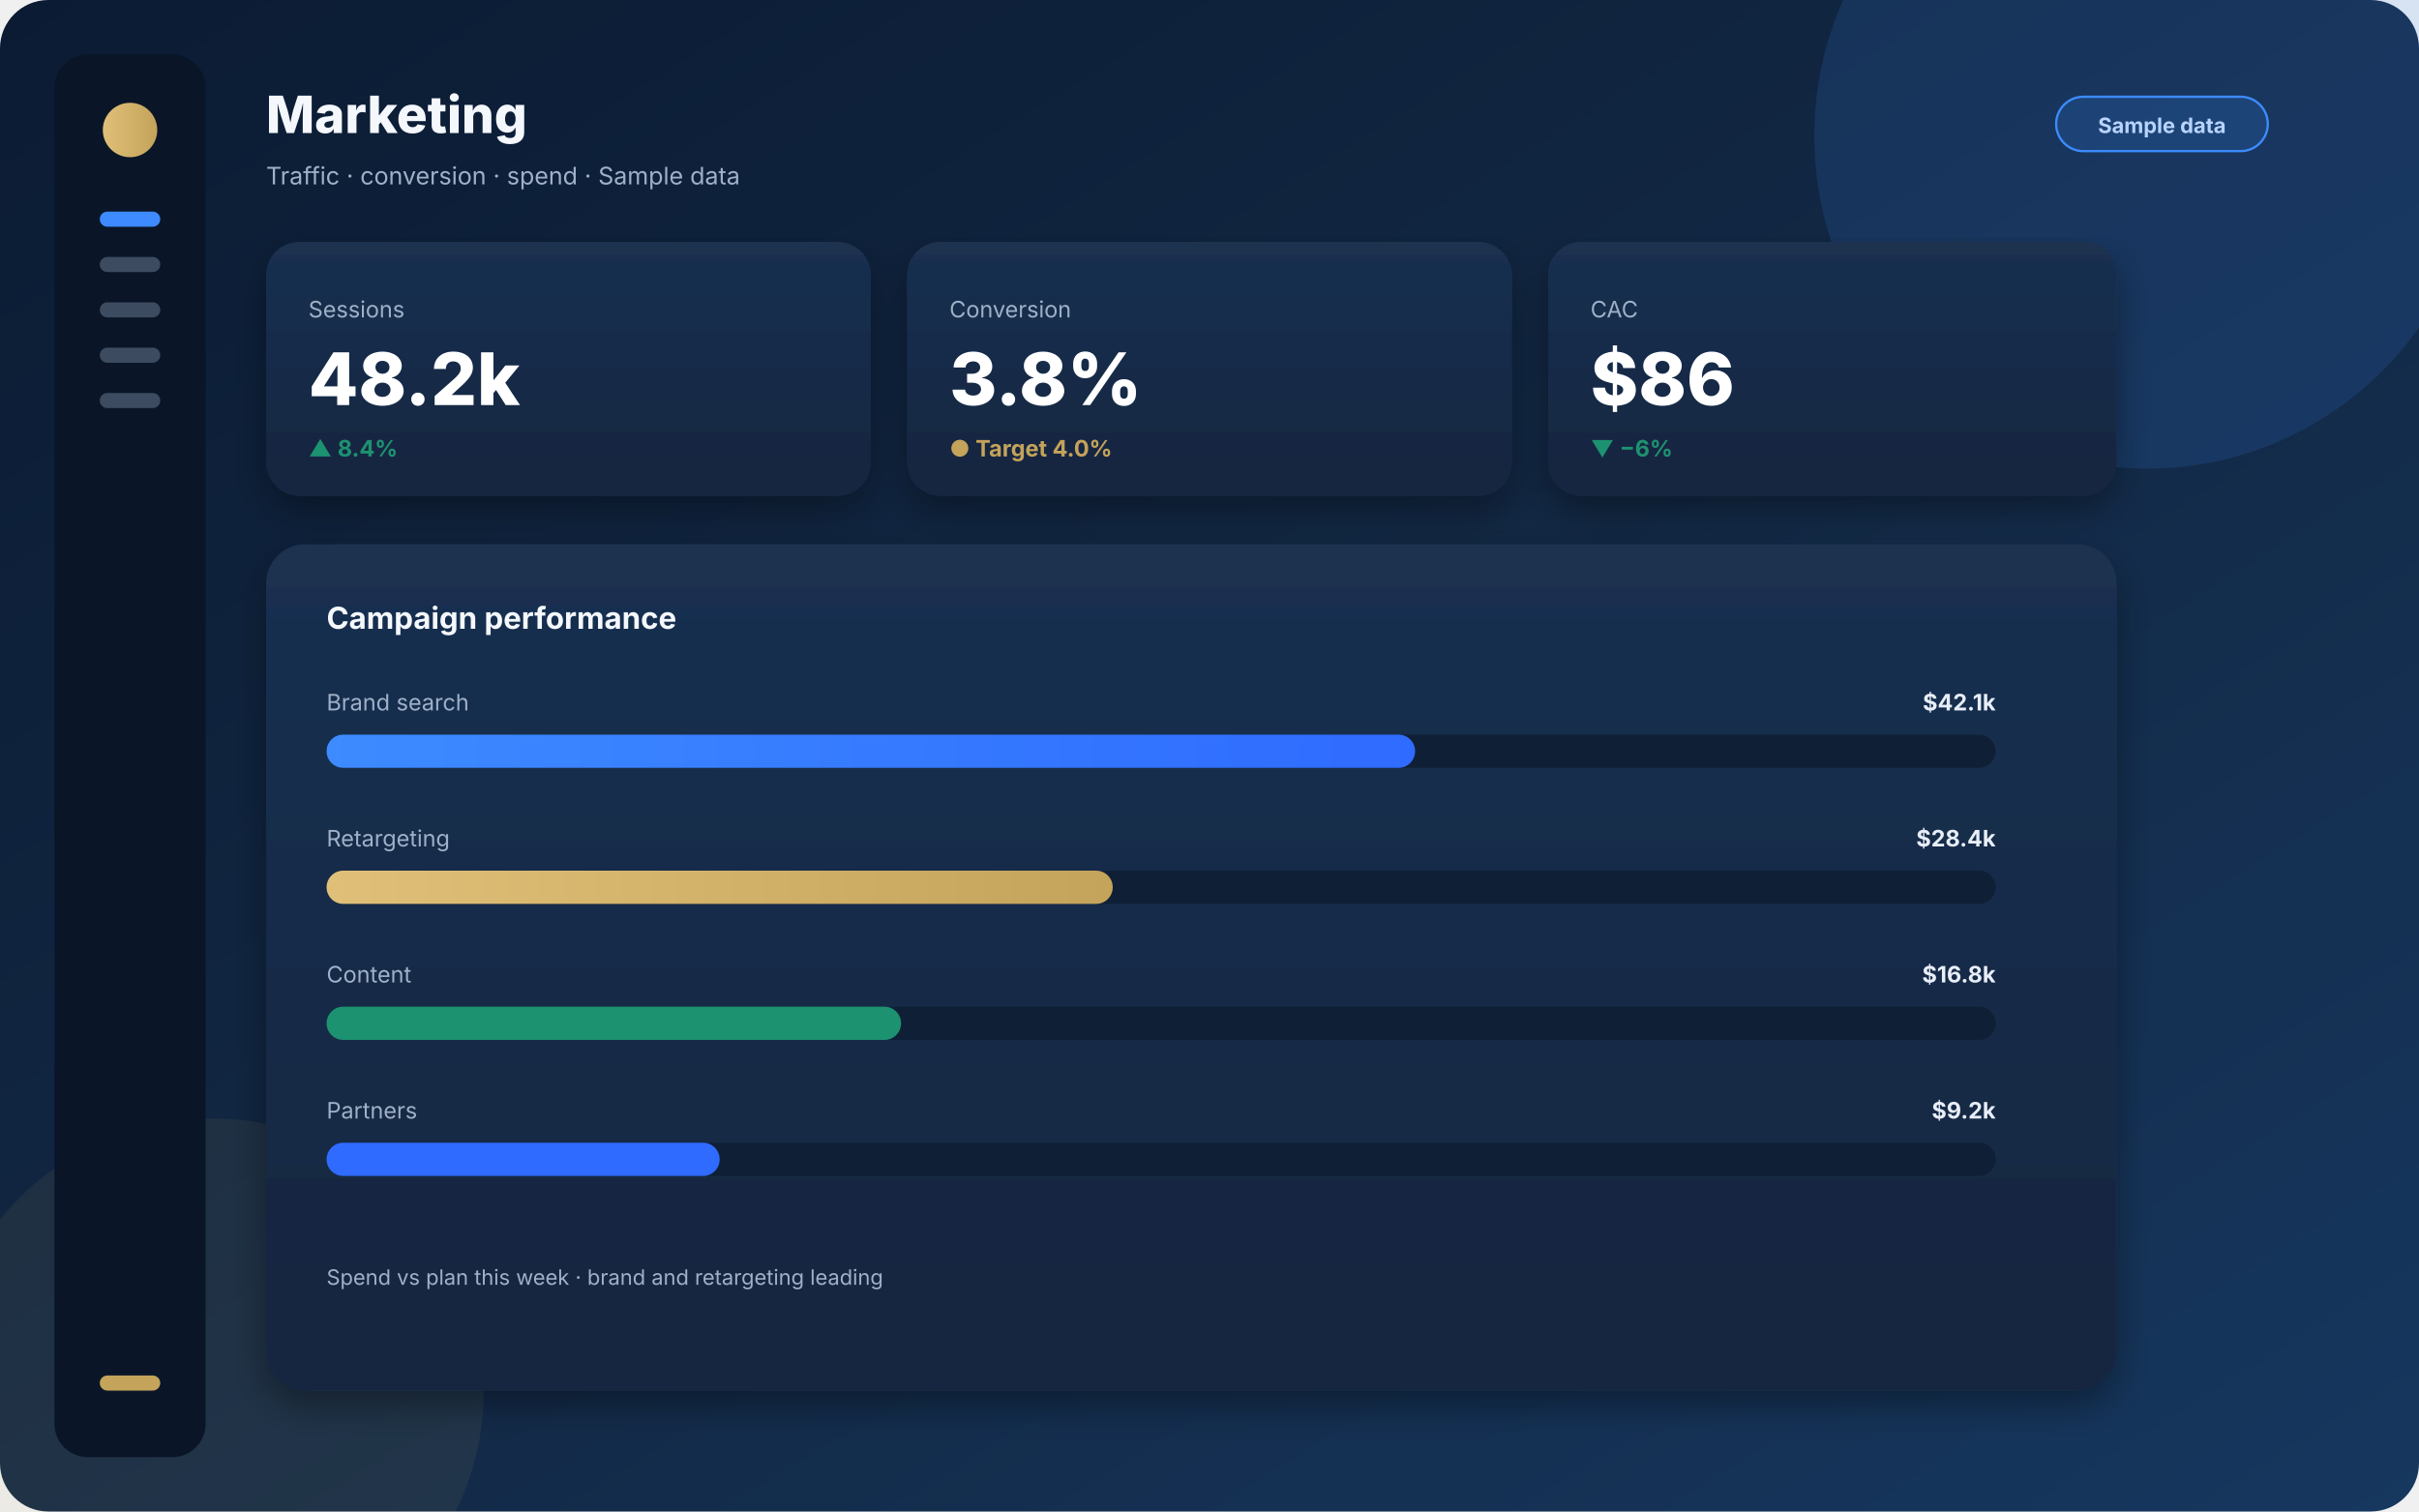
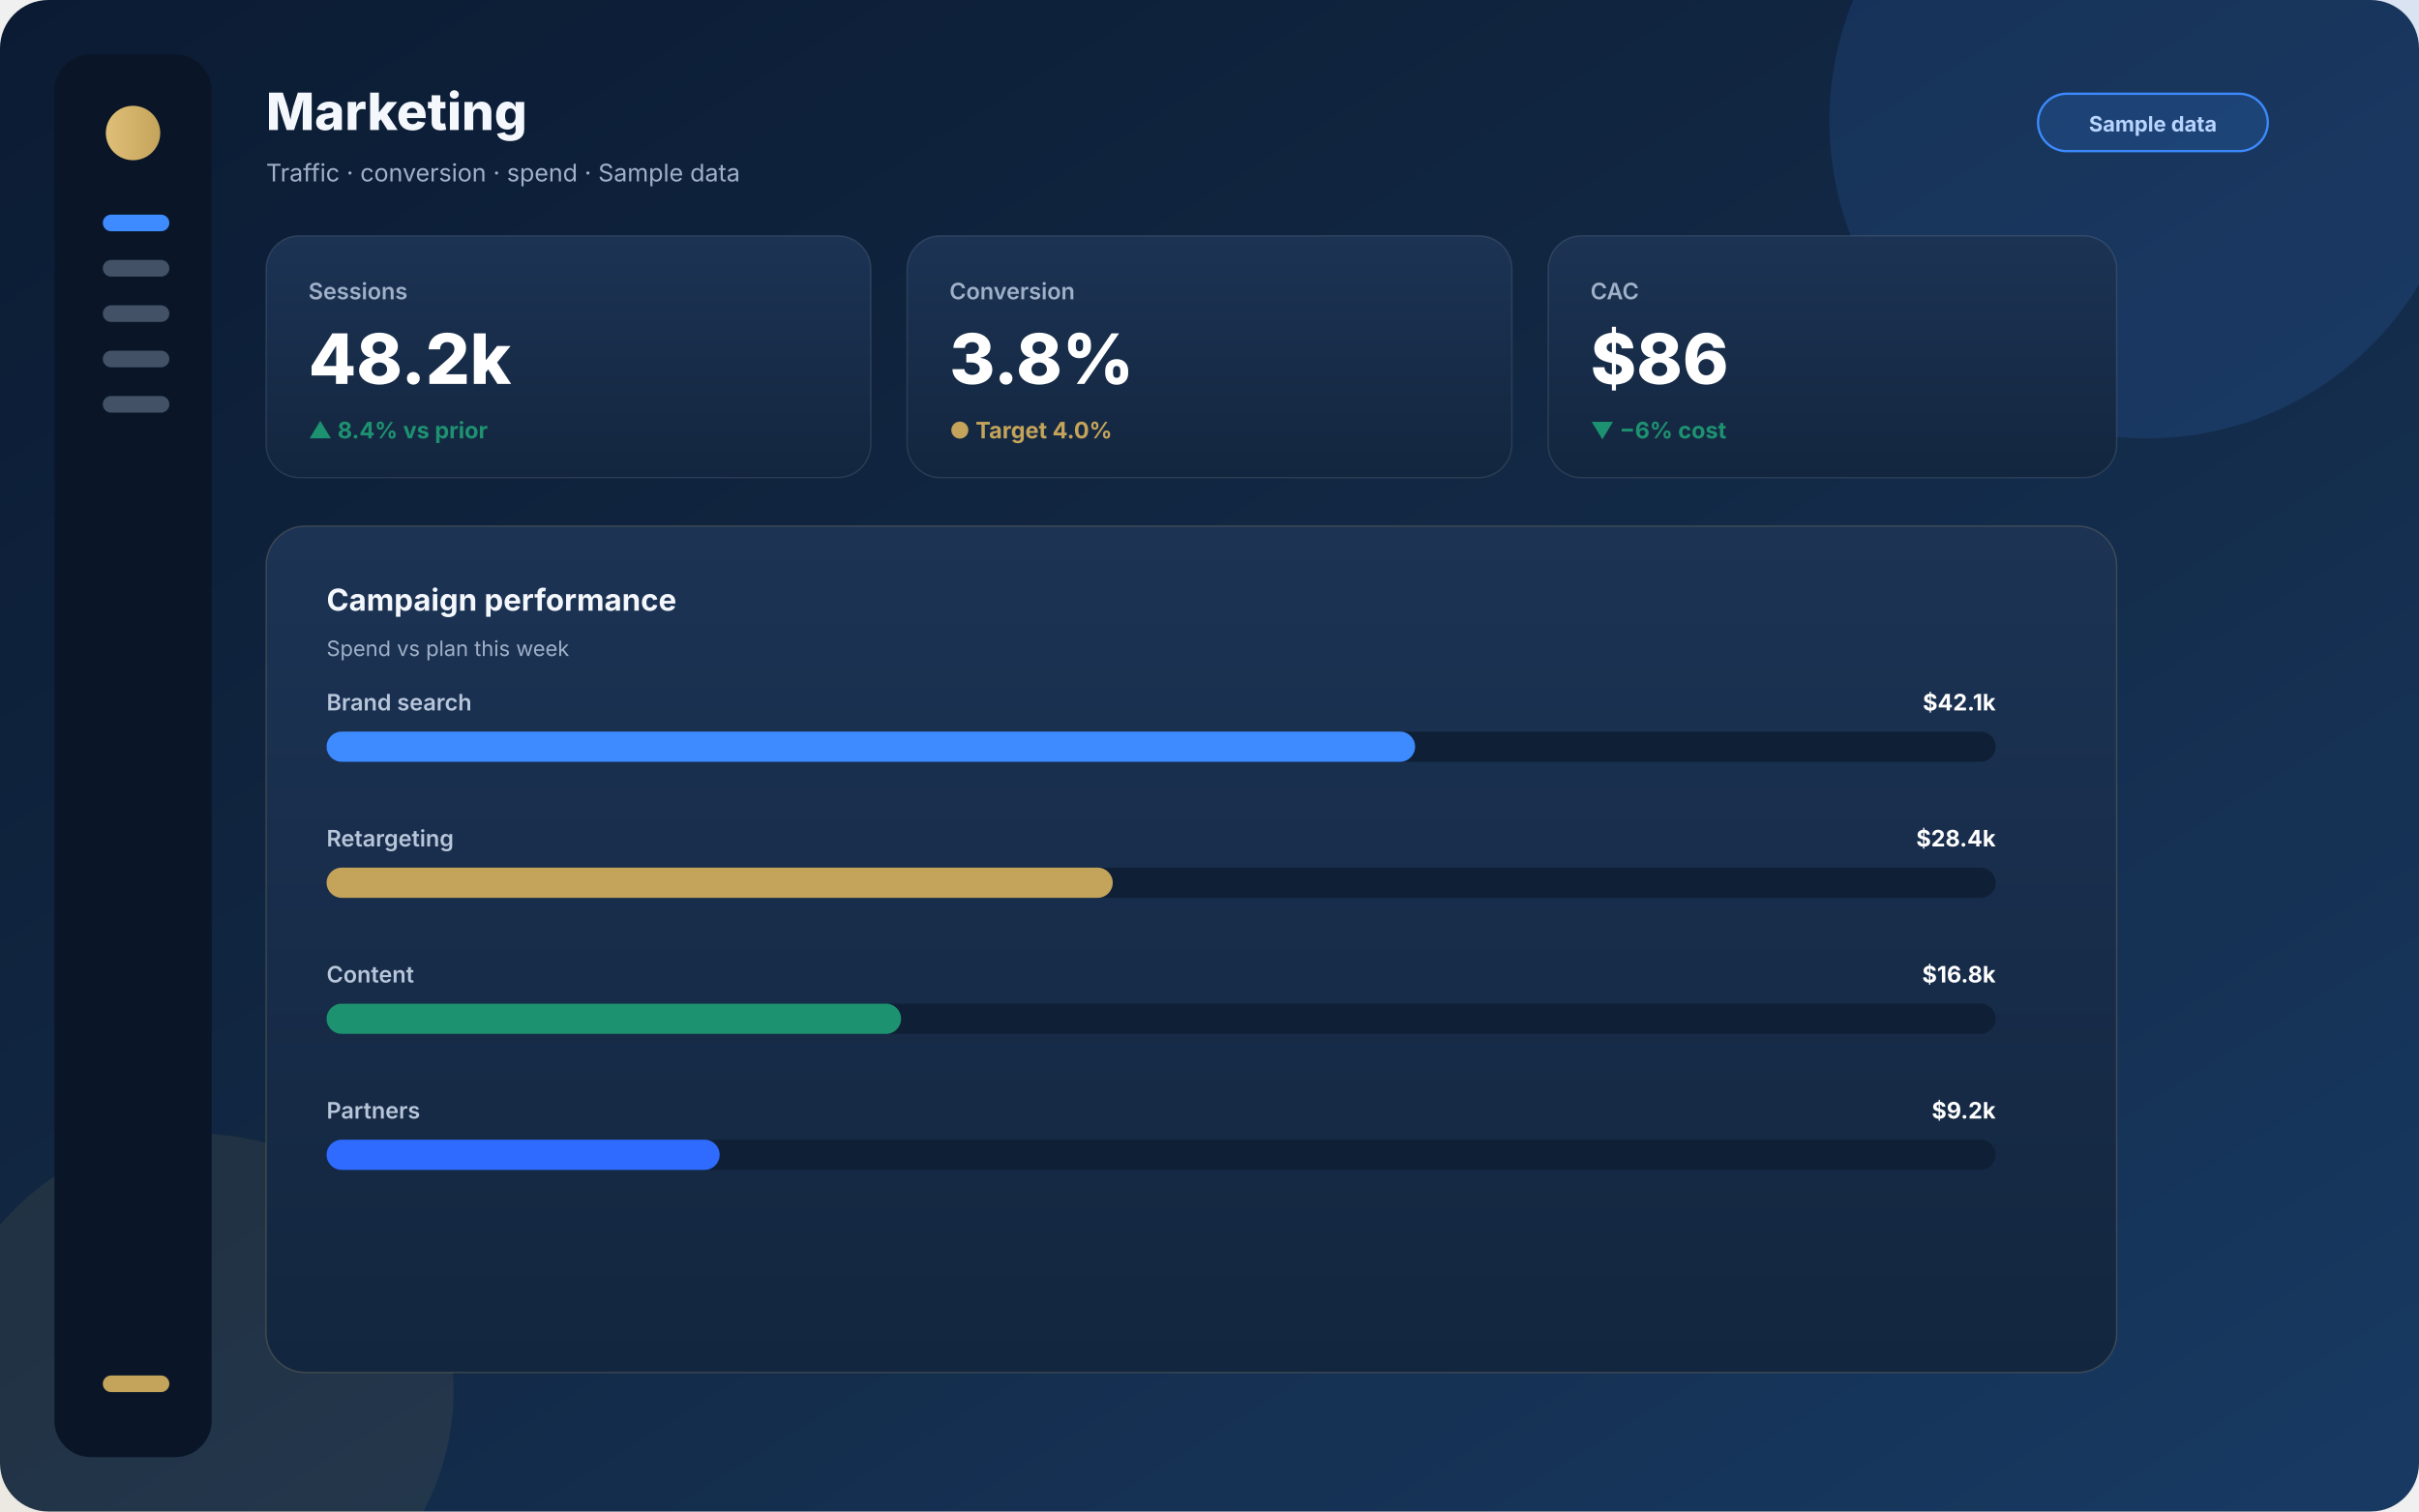
- <svg xmlns="http://www.w3.org/2000/svg" width="1600" height="1000" viewBox="0 0 1600 1000" role="img" aria-label="Marketing dashboard sample">
+ <svg xmlns="http://www.w3.org/2000/svg" width="1600" height="1000" viewBox="0 0 1600 1000" role="img" aria-label="Marketing dashboard">
  <defs>
    <linearGradient id="bg" x1="0" y1="0" x2="1" y2="1">
      <stop offset="0%" stop-color="#0B1B33" />
-       <stop offset="50%" stop-color="#122844" />
-       <stop offset="100%" stop-color="#16375F" />
+       <stop offset="48%" stop-color="#122844" />
+       <stop offset="100%" stop-color="#183A63" />
    </linearGradient>
    <linearGradient id="card" x1="0" y1="0" x2="0" y2="1">
-       <stop offset="0%" stop-color="#1A3050" />
+       <stop offset="0%" stop-color="#1C3354" />
      <stop offset="100%" stop-color="#13263F" />
    </linearGradient>
    <linearGradient id="blue" x1="0" y1="0" x2="1" y2="0">
+       <stop offset="0%" stop-color="#3D8BFF" />
+       <stop offset="100%" stop-color="#2F6BFF" />
+     </linearGradient>
+     <linearGradient id="blueV" x1="0" y1="0" x2="0" y2="1">
      <stop offset="0%" stop-color="#3D8BFF" />
      <stop offset="100%" stop-color="#2F6BFF" />
    </linearGradient>
    <linearGradient id="gold" x1="0" y1="0" x2="1" y2="0">
      <stop offset="0%" stop-color="#E0C078" />
      <stop offset="100%" stop-color="#C4A35A" />
    </linearGradient>
-     <filter id="cardShadow" x="-8%" y="-8%" width="116%" height="130%">
-       <feDropShadow dx="0" dy="10" stdDeviation="12" flood-color="#000" flood-opacity="0.35" />
-     </filter>
  </defs>
  <rect width="1600" height="1000" rx="32" fill="url(#bg)" />
-   <circle cx="1420" cy="90" r="220" fill="#3D8BFF" opacity="0.14" />
-   <circle cx="140" cy="920" r="180" fill="#C4A35A" opacity="0.08" />
-   <rect x="36" y="36" width="100" height="928" rx="22" fill="#0A1628" />
-   <circle cx="86" cy="86" r="18" fill="url(#gold)" />
-   <rect x="66" y="140" width="40" height="10" rx="5" fill="#3D8BFF" />
-   <rect x="66" y="170" width="40" height="10" rx="5" fill="#7A8BA3" opacity="0.45" />
-   <rect x="66" y="200" width="40" height="10" rx="5" fill="#7A8BA3" opacity="0.45" />
-   <rect x="66" y="230" width="40" height="10" rx="5" fill="#7A8BA3" opacity="0.45" />
-   <rect x="66" y="260" width="40" height="10" rx="5" fill="#7A8BA3" opacity="0.45" />
-   <rect x="66" y="910" width="40" height="10" rx="5" fill="#C4A35A" />
-   <text x="176" y="88" fill="#F4F7FC" font-family="Inter, Arial, sans-serif" font-size="34" font-weight="800">Marketing</text>
-   <text x="176" y="122" fill="#9FB0C8" font-family="Inter, Arial, sans-serif" font-size="16">Traffic · conversion · spend · Sample data</text>
-   <rect x="1360" y="64" width="140" height="36" rx="18" fill="rgba(61,139,255,0.16)" stroke="#3D8BFF" stroke-width="1.5" />
-   <text x="1430" y="88" text-anchor="middle" fill="#B8D4FF" font-family="Inter, Arial, sans-serif" font-size="14" font-weight="700">Sample data</text>
-   <g filter="url(#cardShadow)">
-     <rect x="176" y="160" width="400" height="168" rx="22" fill="url(#card)" />
-     <rect x="600" y="160" width="400" height="168" rx="22" fill="url(#card)" />
-     <rect x="1024" y="160" width="376" height="168" rx="22" fill="url(#card)" />
-   </g>
-   <text x="204" y="210" fill="#9FB0C8" font-family="Inter, Arial, sans-serif" font-size="15">Sessions</text>
-   <text x="204" y="268" fill="#FFFFFF" font-family="Inter, Arial, sans-serif" font-size="48" font-weight="800">48.2k</text>
-   <text x="204" y="302" fill="#1D9270" font-family="Inter, Arial, sans-serif" font-size="15" font-weight="700">▲ 8.4%</text>
-   <text x="628" y="210" fill="#9FB0C8" font-family="Inter, Arial, sans-serif" font-size="15">Conversion</text>
-   <text x="628" y="268" fill="#FFFFFF" font-family="Inter, Arial, sans-serif" font-size="48" font-weight="800">3.8%</text>
-   <text x="628" y="302" fill="#C4A35A" font-family="Inter, Arial, sans-serif" font-size="15" font-weight="700">● Target 4.0%</text>
-   <text x="1052" y="210" fill="#9FB0C8" font-family="Inter, Arial, sans-serif" font-size="15">CAC</text>
-   <text x="1052" y="268" fill="#FFFFFF" font-family="Inter, Arial, sans-serif" font-size="48" font-weight="800">$86</text>
-   <text x="1052" y="302" fill="#1D9270" font-family="Inter, Arial, sans-serif" font-size="15" font-weight="700">▼ −6%</text>
-   <g filter="url(#cardShadow)">
-     <rect x="176" y="360" width="1224" height="560" rx="26" fill="url(#card)" />
-   </g>
-   <text x="216" y="416" fill="#F4F7FC" font-family="Inter, Arial, sans-serif" font-size="20" font-weight="700">Campaign performance</text>
-   <text x="216" y="470" fill="#9FB0C8" font-family="Inter, Arial, sans-serif" font-size="15">Brand search</text>
-   <text x="1320" y="470" text-anchor="end" fill="#E8EEF8" font-family="Inter, Arial, sans-serif" font-size="15" font-weight="700">$42.1k</text>
-   <rect x="216" y="486" width="1104" height="22" rx="11" fill="#0F2036" />
-   <rect x="216" y="486" width="720" height="22" rx="11" fill="url(#blue)" />
-   <text x="216" y="560" fill="#9FB0C8" font-family="Inter, Arial, sans-serif" font-size="15">Retargeting</text>
-   <text x="1320" y="560" text-anchor="end" fill="#E8EEF8" font-family="Inter, Arial, sans-serif" font-size="15" font-weight="700">$28.4k</text>
-   <rect x="216" y="576" width="1104" height="22" rx="11" fill="#0F2036" />
-   <rect x="216" y="576" width="520" height="22" rx="11" fill="url(#gold)" />
-   <text x="216" y="650" fill="#9FB0C8" font-family="Inter, Arial, sans-serif" font-size="15">Content</text>
-   <text x="1320" y="650" text-anchor="end" fill="#E8EEF8" font-family="Inter, Arial, sans-serif" font-size="15" font-weight="700">$16.8k</text>
-   <rect x="216" y="666" width="1104" height="22" rx="11" fill="#0F2036" />
-   <rect x="216" y="666" width="380" height="22" rx="11" fill="#1D9270" />
-   <text x="216" y="740" fill="#9FB0C8" font-family="Inter, Arial, sans-serif" font-size="15">Partners</text>
-   <text x="1320" y="740" text-anchor="end" fill="#E8EEF8" font-family="Inter, Arial, sans-serif" font-size="15" font-weight="700">$9.2k</text>
-   <rect x="216" y="756" width="1104" height="22" rx="11" fill="#0F2036" />
-   <rect x="216" y="756" width="260" height="22" rx="11" fill="#2F6BFF" />
-   <text x="216" y="850" fill="#9FB0C8" font-family="Inter, Arial, sans-serif" font-size="14">Spend vs plan this week · brand and retargeting leading</text>
+   <circle cx="1420" cy="80" r="210" fill="#3D8BFF" opacity="0.13" />
+   <circle cx="130" cy="920" r="170" fill="#C4A35A" opacity="0.09" />
+   <rect x="36" y="36" width="104" height="928" rx="24" fill="#0A1628" />
+   <circle cx="88" cy="88" r="18" fill="url(#gold)" />
+   <rect x="68" y="142" width="44" height="11" rx="5.5" fill="#3D8BFF" />
+   <rect x="68" y="172" width="44" height="11" rx="5.5" fill="#7A8BA3" opacity="0.5" />
+   <rect x="68" y="202" width="44" height="11" rx="5.5" fill="#7A8BA3" opacity="0.5" />
+   <rect x="68" y="232" width="44" height="11" rx="5.5" fill="#7A8BA3" opacity="0.5" />
+   <rect x="68" y="262" width="44" height="11" rx="5.5" fill="#7A8BA3" opacity="0.5" />
+   <rect x="68" y="910" width="44" height="11" rx="5.5" fill="#C4A35A" />
+   <text x="176" y="86" fill="#F4F7FC" font-family="Inter, Arial, sans-serif" font-size="34" font-weight="800">Marketing</text>
+   <text x="176" y="120" fill="#9FB0C8" font-family="Inter, Arial, sans-serif" font-size="16">Traffic · conversion · spend · Sample data</text>
+   <rect x="1348" y="62" width="152" height="38" rx="19" fill="rgba(61,139,255,0.16)" stroke="#3D8BFF" stroke-width="1.5" />
+   <text x="1424" y="87" text-anchor="middle" fill="#B8D4FF" font-family="Inter, Arial, sans-serif" font-size="14" font-weight="700">Sample data</text>
+   <rect x="176" y="156" width="400" height="160" rx="22" fill="url(#card)" stroke="rgba(255,255,255,0.1)" />
+   <text x="204" y="198" fill="#9FB0C8" font-family="Inter, Arial, sans-serif" font-size="15" font-weight="600">Sessions</text>
+   <text x="204" y="254" fill="#FFFFFF" font-family="Inter, Arial, sans-serif" font-size="46" font-weight="800">48.2k</text>
+   <text x="204" y="290" fill="#1D9270" font-family="Inter, Arial, sans-serif" font-size="15" font-weight="700">▲ 8.4% vs prior</text>
+   <rect x="600" y="156" width="400" height="160" rx="22" fill="url(#card)" stroke="rgba(255,255,255,0.1)" />
+   <text x="628" y="198" fill="#9FB0C8" font-family="Inter, Arial, sans-serif" font-size="15" font-weight="600">Conversion</text>
+   <text x="628" y="254" fill="#FFFFFF" font-family="Inter, Arial, sans-serif" font-size="46" font-weight="800">3.8%</text>
+   <text x="628" y="290" fill="#C4A35A" font-family="Inter, Arial, sans-serif" font-size="15" font-weight="700">● Target 4.0%</text>
+   <rect x="1024" y="156" width="376" height="160" rx="22" fill="url(#card)" stroke="rgba(255,255,255,0.1)" />
+   <text x="1052" y="198" fill="#9FB0C8" font-family="Inter, Arial, sans-serif" font-size="15" font-weight="600">CAC</text>
+   <text x="1052" y="254" fill="#FFFFFF" font-family="Inter, Arial, sans-serif" font-size="46" font-weight="800">$86</text>
+   <text x="1052" y="290" fill="#1D9270" font-family="Inter, Arial, sans-serif" font-size="15" font-weight="700">▼ −6% cost</text>
+   <rect x="176" y="348" width="1224" height="560" rx="26" fill="url(#card)" stroke="rgba(224,192,120,0.18)" />
+   <text x="216" y="404" fill="#F4F7FC" font-family="Inter, Arial, sans-serif" font-size="20" font-weight="700">Campaign performance</text>
+   <text x="216" y="434" fill="#9FB0C8" font-family="Inter, Arial, sans-serif" font-size="14">Spend vs plan this week</text>
+   <text x="216" y="470" fill="#B8C6DA" font-family="Inter, Arial, sans-serif" font-size="15" font-weight="600">Brand search</text>
+   <text x="1320" y="470" text-anchor="end" fill="#FFFFFF" font-family="Inter, Arial, sans-serif" font-size="15" font-weight="700">$42.1k</text>
+   <rect x="216" y="484" width="1104" height="20" rx="10" fill="#0F2036" />
+   <rect x="216" y="484" width="720" height="20" rx="10" fill="#3D8BFF" />
+   <text x="216" y="560" fill="#B8C6DA" font-family="Inter, Arial, sans-serif" font-size="15" font-weight="600">Retargeting</text>
+   <text x="1320" y="560" text-anchor="end" fill="#FFFFFF" font-family="Inter, Arial, sans-serif" font-size="15" font-weight="700">$28.4k</text>
+   <rect x="216" y="574" width="1104" height="20" rx="10" fill="#0F2036" />
+   <rect x="216" y="574" width="520" height="20" rx="10" fill="#C4A35A" />
+   <text x="216" y="650" fill="#B8C6DA" font-family="Inter, Arial, sans-serif" font-size="15" font-weight="600">Content</text>
+   <text x="1320" y="650" text-anchor="end" fill="#FFFFFF" font-family="Inter, Arial, sans-serif" font-size="15" font-weight="700">$16.8k</text>
+   <rect x="216" y="664" width="1104" height="20" rx="10" fill="#0F2036" />
+   <rect x="216" y="664" width="380" height="20" rx="10" fill="#1D9270" />
+   <text x="216" y="740" fill="#B8C6DA" font-family="Inter, Arial, sans-serif" font-size="15" font-weight="600">Partners</text>
+   <text x="1320" y="740" text-anchor="end" fill="#FFFFFF" font-family="Inter, Arial, sans-serif" font-size="15" font-weight="700">$9.2k</text>
+   <rect x="216" y="754" width="1104" height="20" rx="10" fill="#0F2036" />
+   <rect x="216" y="754" width="260" height="20" rx="10" fill="#2F6BFF" />
</svg>
